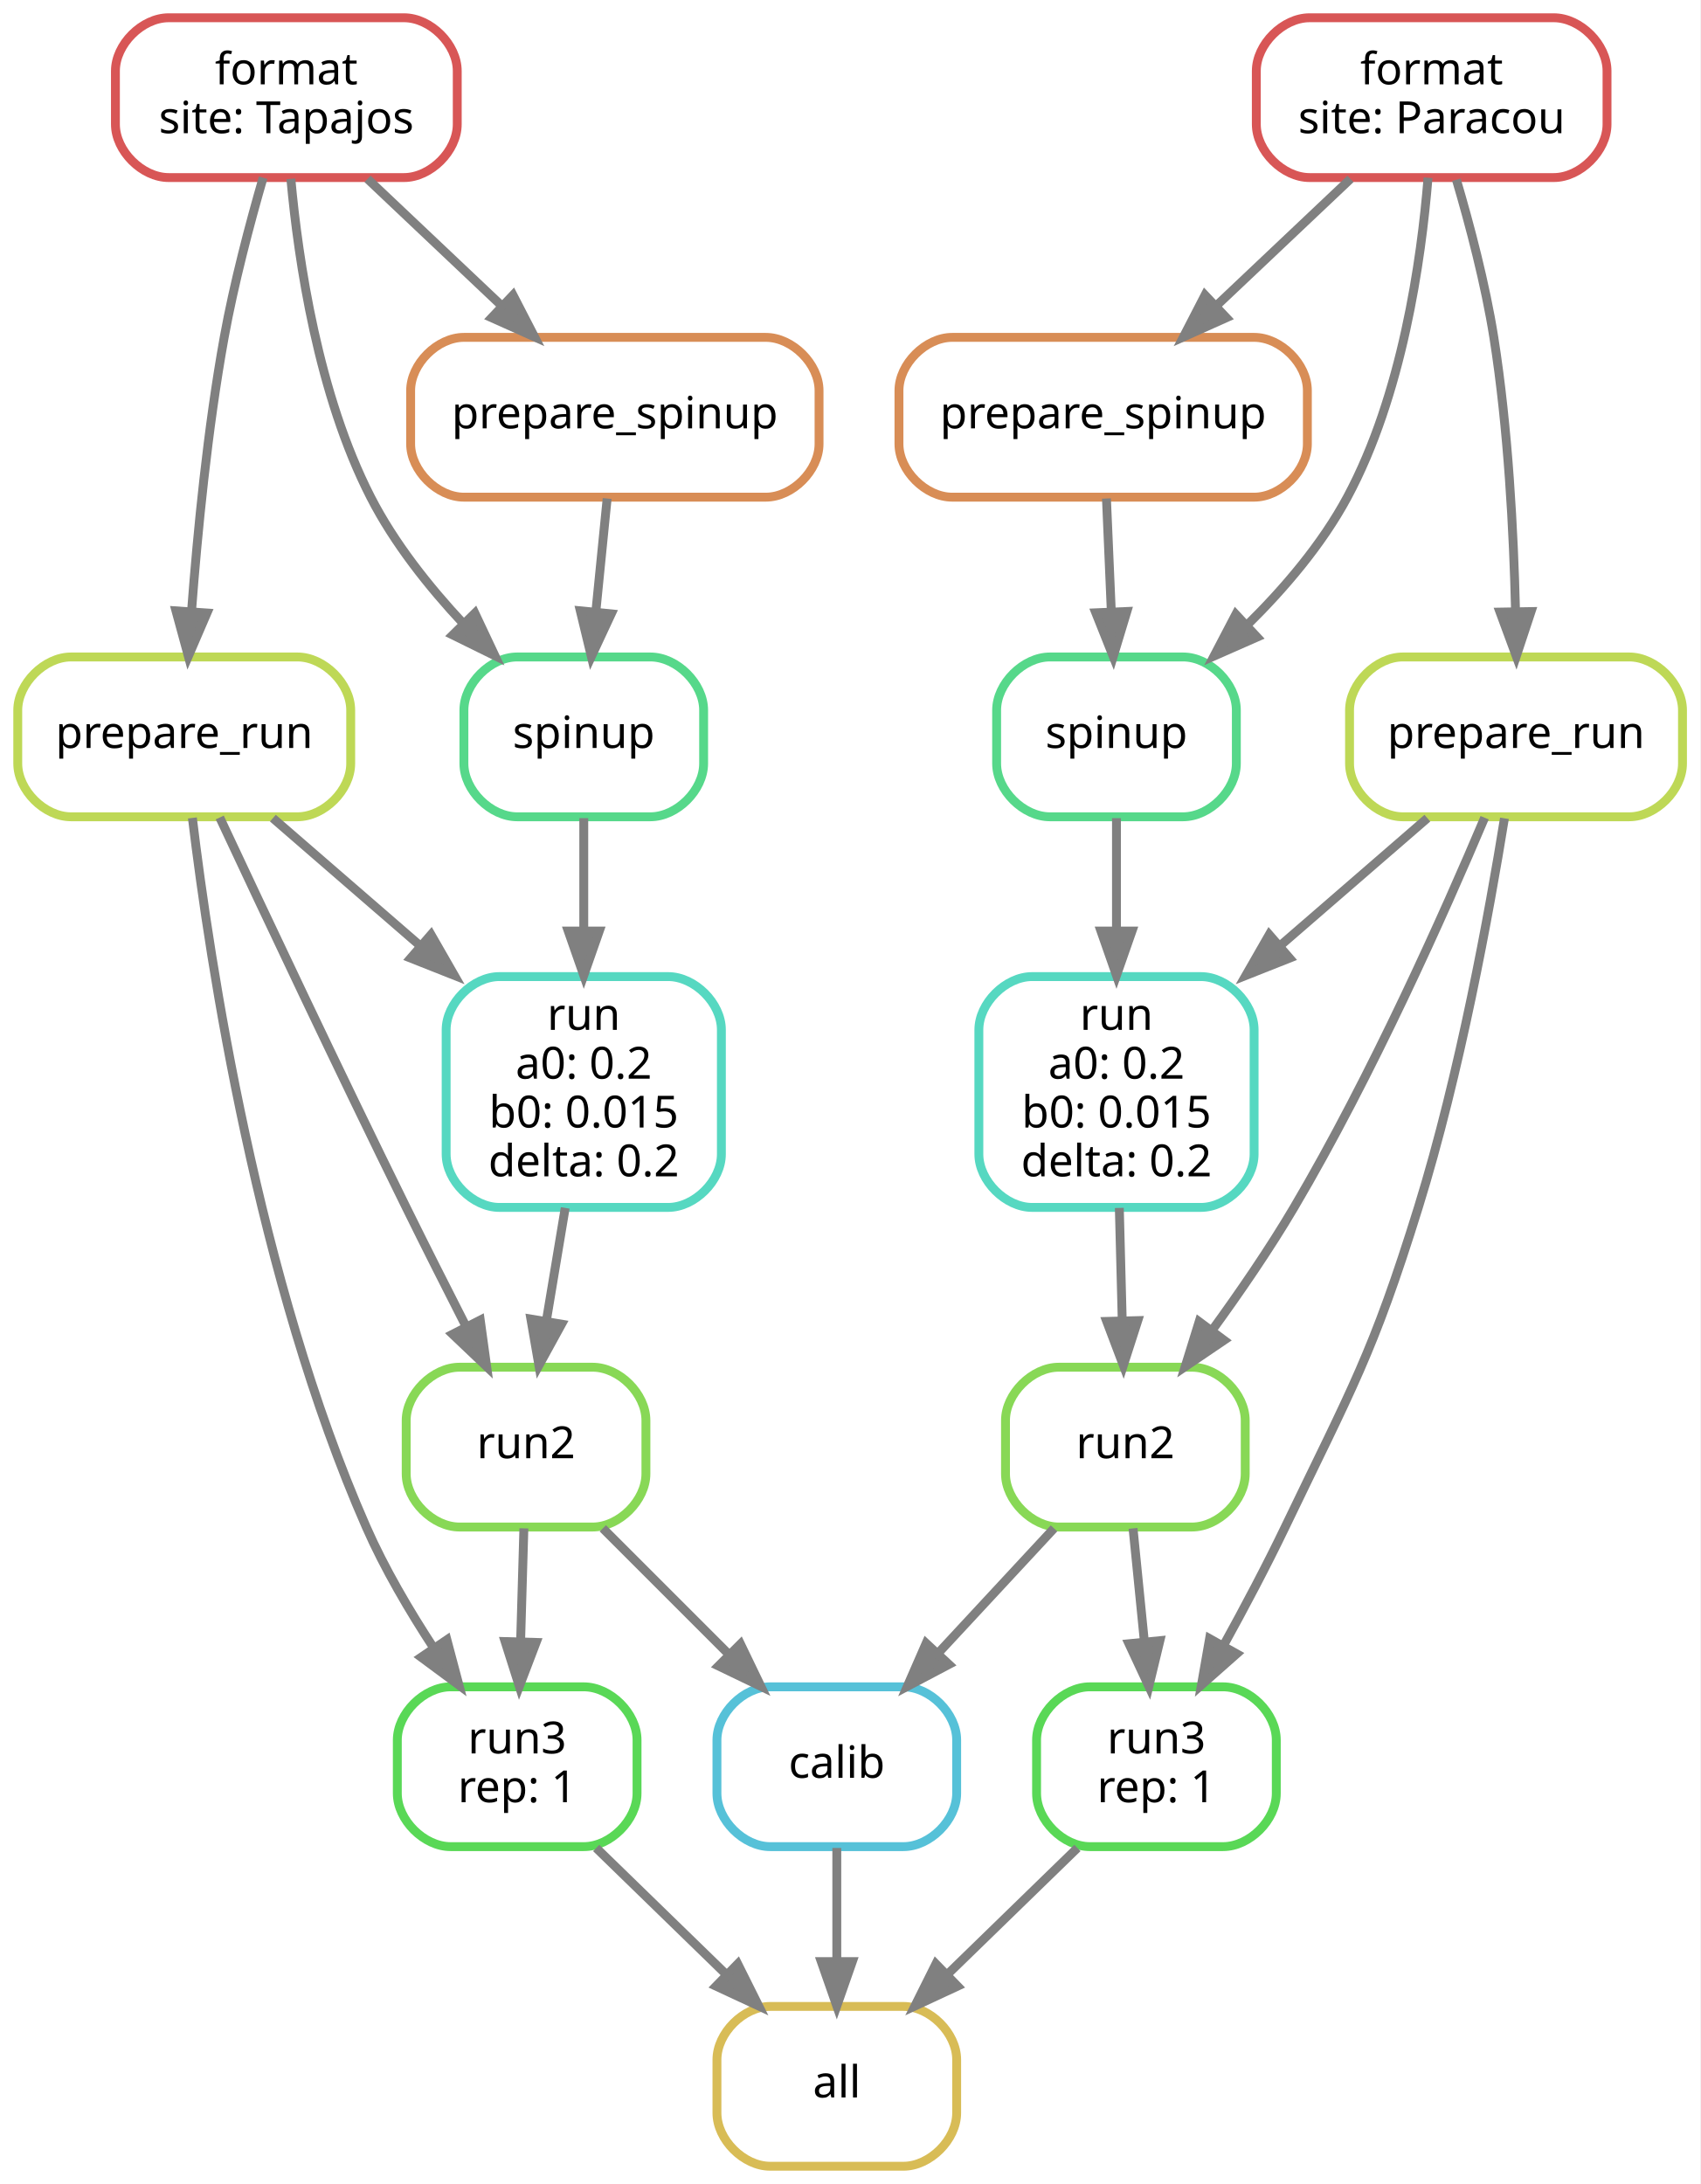
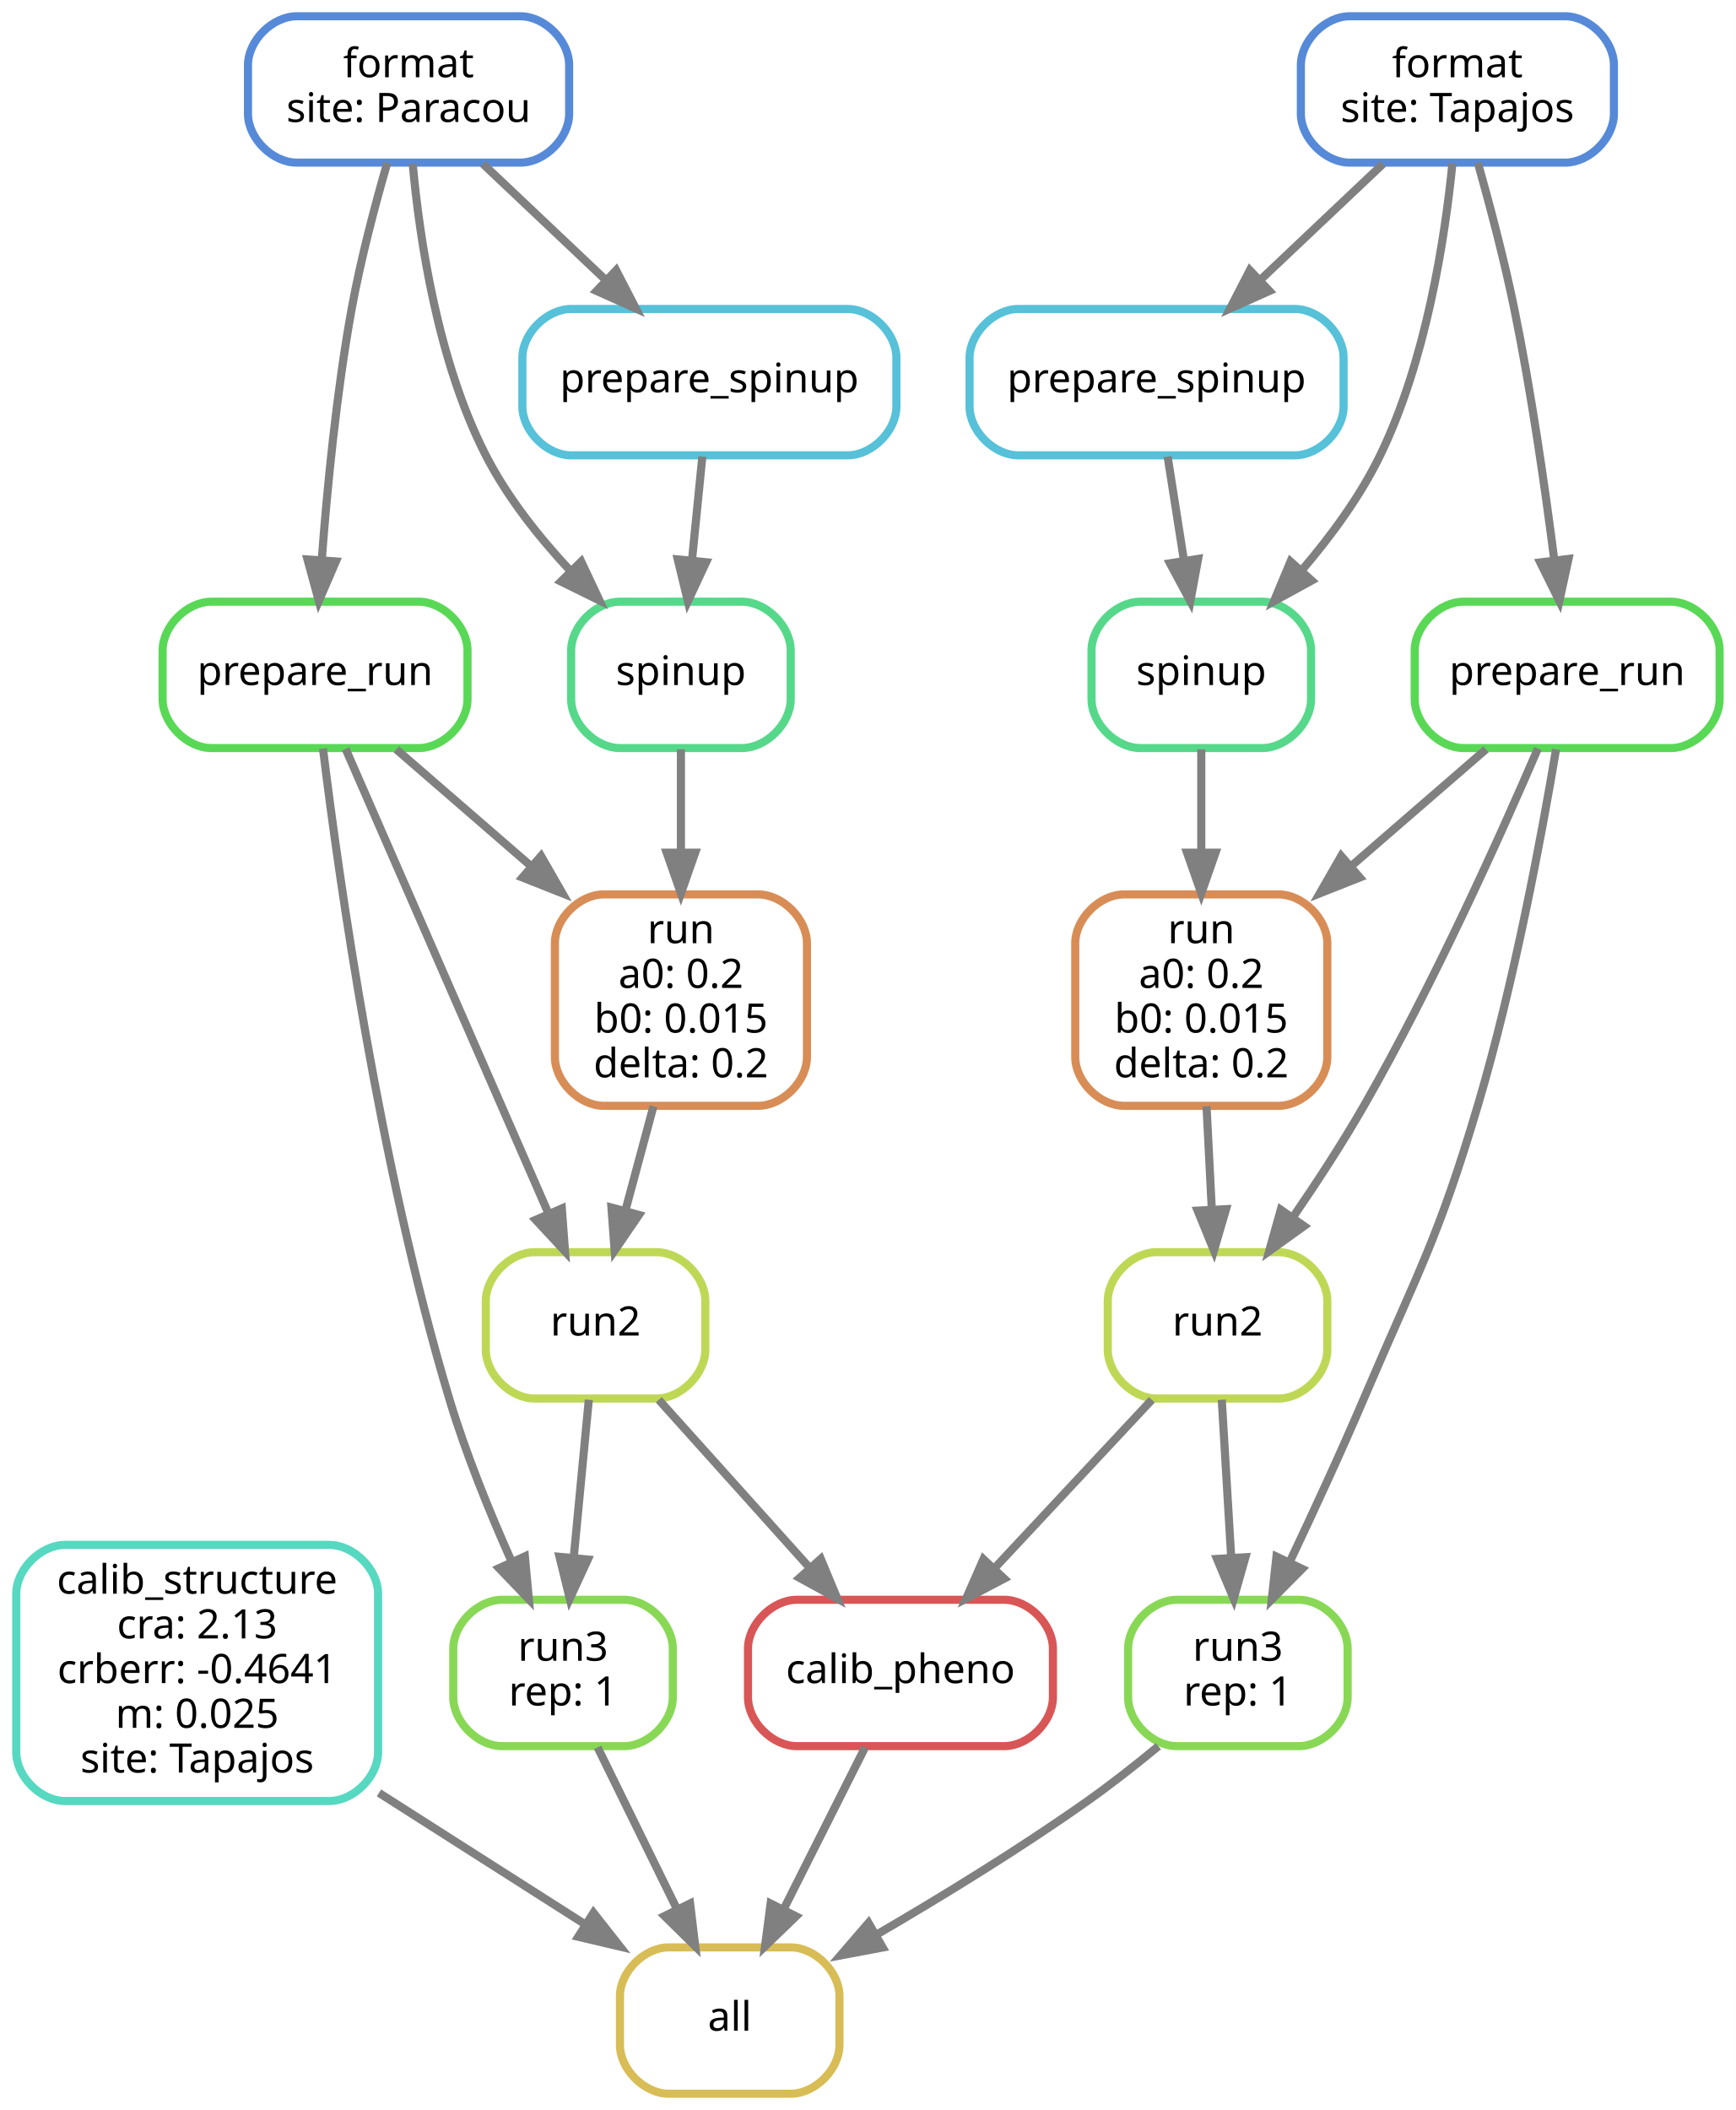
- <svg xmlns="http://www.w3.org/2000/svg" width="383pt" height="492pt" viewBox="0.00 0.00 383.00 492.00">
-   <g id="graph0" class="graph" transform="scale(1 1) rotate(0) translate(4 488)">
-     <polygon fill="white" stroke="transparent" points="-4,4 -4,-488 379,-488 379,4 -4,4" />
+ <svg xmlns="http://www.w3.org/2000/svg" width="427pt" height="519pt" viewBox="0.00 0.00 427.00 519.00">
+   <g id="graph0" class="graph" transform="scale(1 1) rotate(0) translate(4 515)">
+     <polygon fill="white" stroke="transparent" points="-4,4 -4,-515 423,-515 423,4 -4,4" />
    <g id="node1" class="node">
-       <path fill="none" stroke="#d8bc56" stroke-width="2" d="M199.5,-36C199.5,-36 169.5,-36 169.5,-36 163.5,-36 157.5,-30 157.5,-24 157.5,-24 157.5,-12 157.5,-12 157.5,-6 163.5,0 169.5,0 169.5,0 199.5,0 199.5,0 205.5,0 211.5,-6 211.5,-12 211.5,-12 211.5,-24 211.5,-24 211.5,-30 205.5,-36 199.5,-36" />
-       <text text-anchor="middle" x="184.5" y="-15.5" font-family="sans" font-size="10.00">all</text>
+       <path fill="none" stroke="#d8bc56" stroke-width="2" d="M190.5,-36C190.5,-36 160.5,-36 160.5,-36 154.5,-36 148.5,-30 148.5,-24 148.5,-24 148.5,-12 148.5,-12 148.5,-6 154.5,0 160.5,0 160.5,0 190.5,0 190.5,0 196.5,0 202.5,-6 202.5,-12 202.5,-12 202.5,-24 202.5,-24 202.5,-30 196.5,-36 190.5,-36" />
+       <text text-anchor="middle" x="175.5" y="-15.5" font-family="sans" font-size="10.00">all</text>
    </g>
    <g id="node2" class="node">
-       <path fill="none" stroke="#59d856" stroke-width="2" d="M271.5,-108C271.5,-108 241.5,-108 241.5,-108 235.5,-108 229.5,-102 229.5,-96 229.5,-96 229.5,-84 229.5,-84 229.5,-78 235.5,-72 241.5,-72 241.5,-72 271.5,-72 271.5,-72 277.5,-72 283.5,-78 283.5,-84 283.5,-84 283.5,-96 283.5,-96 283.5,-102 277.5,-108 271.5,-108" />
-       <text text-anchor="middle" x="256.5" y="-93" font-family="sans" font-size="10.00">run3</text>
-       <text text-anchor="middle" x="256.5" y="-82" font-family="sans" font-size="10.00">rep: 1</text>
+       <path fill="none" stroke="#56d8c1" stroke-width="2" d="M77,-135C77,-135 12,-135 12,-135 6,-135 0,-129 0,-123 0,-123 0,-84 0,-84 0,-78 6,-72 12,-72 12,-72 77,-72 77,-72 83,-72 89,-78 89,-84 89,-84 89,-123 89,-123 89,-129 83,-135 77,-135" />
+       <text text-anchor="middle" x="44.5" y="-123" font-family="sans" font-size="10.00">calib_structure</text>
+       <text text-anchor="middle" x="44.5" y="-112" font-family="sans" font-size="10.00">cra: 2.13</text>
+       <text text-anchor="middle" x="44.5" y="-101" font-family="sans" font-size="10.00">crberr: -0.4641</text>
+       <text text-anchor="middle" x="44.5" y="-90" font-family="sans" font-size="10.00">m: 0.025</text>
+       <text text-anchor="middle" x="44.5" y="-79" font-family="sans" font-size="10.00">site: Tapajos</text>
    </g>
    <g id="edge1" class="edge">
-       <path fill="none" stroke="grey" stroke-width="2" d="M238.7,-71.7C229.9,-63.14 219.12,-52.66 209.5,-43.3" />
-       <polygon fill="grey" stroke="grey" stroke-width="2" points="211.7,-40.57 202.09,-36.1 206.82,-45.58 211.7,-40.57" />
+       <path fill="none" stroke="grey" stroke-width="2" d="M89.22,-74C105.7,-63.49 124.14,-51.74 139.73,-41.8" />
+       <polygon fill="grey" stroke="grey" stroke-width="2" points="141.99,-44.51 148.54,-36.18 138.23,-38.61 141.99,-44.51" />
    </g>
    <g id="node3" class="node">
-       <path fill="none" stroke="#bed856" stroke-width="2" d="M363,-340C363,-340 312,-340 312,-340 306,-340 300,-334 300,-328 300,-328 300,-316 300,-316 300,-310 306,-304 312,-304 312,-304 363,-304 363,-304 369,-304 375,-310 375,-316 375,-316 375,-328 375,-328 375,-334 369,-340 363,-340" />
-       <text text-anchor="middle" x="337.5" y="-319.5" font-family="sans" font-size="10.00">prepare_run</text>
+       <path fill="none" stroke="#d85656" stroke-width="2" d="M243,-121.5C243,-121.5 192,-121.5 192,-121.5 186,-121.5 180,-115.5 180,-109.5 180,-109.5 180,-97.5 180,-97.5 180,-91.5 186,-85.5 192,-85.5 192,-85.5 243,-85.5 243,-85.5 249,-85.5 255,-91.5 255,-97.5 255,-97.5 255,-109.5 255,-109.5 255,-115.5 249,-121.5 243,-121.5" />
+       <text text-anchor="middle" x="217.5" y="-101" font-family="sans" font-size="10.00">calib_pheno</text>
+     </g>
+     <g id="edge2" class="edge">
+       <path fill="none" stroke="grey" stroke-width="2" d="M208.8,-85.2C203,-73.67 195.26,-58.29 188.71,-45.26" />
+       <polygon fill="grey" stroke="grey" stroke-width="2" points="191.81,-43.64 184.19,-36.28 185.56,-46.79 191.81,-43.64" />
+     </g>
+     <g id="node4" class="node">
+       <path fill="none" stroke="#bed856" stroke-width="2" d="M157.5,-207C157.5,-207 127.5,-207 127.5,-207 121.5,-207 115.5,-201 115.5,-195 115.5,-195 115.5,-183 115.5,-183 115.5,-177 121.5,-171 127.5,-171 127.5,-171 157.5,-171 157.5,-171 163.5,-171 169.5,-177 169.5,-183 169.5,-183 169.5,-195 169.5,-195 169.5,-201 163.5,-207 157.5,-207" />
+       <text text-anchor="middle" x="142.5" y="-186.5" font-family="sans" font-size="10.00">run2</text>
+     </g>
+     <g id="edge5" class="edge">
+       <path fill="none" stroke="grey" stroke-width="2" d="M158.04,-170.7C168.8,-158.72 183.28,-142.59 195.26,-129.26" />
+       <polygon fill="grey" stroke="grey" stroke-width="2" points="197.9,-131.56 201.98,-121.78 192.69,-126.88 197.9,-131.56" />
+     </g>
+     <g id="node16" class="node">
+       <path fill="none" stroke="#88d856" stroke-width="2" d="M149.5,-121.5C149.5,-121.5 119.5,-121.5 119.5,-121.5 113.5,-121.5 107.5,-115.5 107.5,-109.5 107.5,-109.5 107.5,-97.5 107.5,-97.5 107.5,-91.5 113.5,-85.5 119.5,-85.5 119.5,-85.5 149.5,-85.5 149.5,-85.5 155.5,-85.5 161.5,-91.5 161.5,-97.5 161.5,-97.5 161.5,-109.5 161.5,-109.5 161.5,-115.5 155.5,-121.5 149.5,-121.5" />
+       <text text-anchor="middle" x="134.5" y="-106.5" font-family="sans" font-size="10.00">run3</text>
+       <text text-anchor="middle" x="134.5" y="-95.5" font-family="sans" font-size="10.00">rep: 1</text>
+     </g>
+     <g id="edge24" class="edge">
+       <path fill="none" stroke="grey" stroke-width="2" d="M140.84,-170.7C139.77,-159.5 138.35,-144.69 137.13,-131.91" />
+       <polygon fill="grey" stroke="grey" stroke-width="2" points="140.59,-131.4 136.16,-121.78 133.63,-132.07 140.59,-131.4" />
+     </g>
+     <g id="node5" class="node">
+       <path fill="none" stroke="#59d856" stroke-width="2" d="M99,-367C99,-367 48,-367 48,-367 42,-367 36,-361 36,-355 36,-355 36,-343 36,-343 36,-337 42,-331 48,-331 48,-331 99,-331 99,-331 105,-331 111,-337 111,-343 111,-343 111,-355 111,-355 111,-361 105,-367 99,-367" />
+       <text text-anchor="middle" x="73.5" y="-346.5" font-family="sans" font-size="10.00">prepare_run</text>
+     </g>
+     <g id="edge7" class="edge">
+       <path fill="none" stroke="grey" stroke-width="2" d="M81.02,-330.79C93.04,-303.25 116.71,-249.06 130.91,-216.53" />
+       <polygon fill="grey" stroke="grey" stroke-width="2" points="134.2,-217.75 134.99,-207.19 127.78,-214.95 134.2,-217.75" />
+     </g>
+     <g id="node7" class="node">
+       <path fill="none" stroke="#d88d56" stroke-width="2" d="M182.5,-295C182.5,-295 144.5,-295 144.5,-295 138.5,-295 132.5,-289 132.5,-283 132.5,-283 132.5,-255 132.5,-255 132.5,-249 138.5,-243 144.5,-243 144.5,-243 182.5,-243 182.5,-243 188.5,-243 194.5,-249 194.5,-255 194.5,-255 194.5,-283 194.5,-283 194.5,-289 188.5,-295 182.5,-295" />
+       <text text-anchor="middle" x="163.5" y="-283" font-family="sans" font-size="10.00">run</text>
+       <text text-anchor="middle" x="163.5" y="-272" font-family="sans" font-size="10.00">a0: 0.2</text>
+       <text text-anchor="middle" x="163.5" y="-261" font-family="sans" font-size="10.00">b0: 0.015</text>
+       <text text-anchor="middle" x="163.5" y="-250" font-family="sans" font-size="10.00">delta: 0.2</text>
+     </g>
+     <g id="edge10" class="edge">
+       <path fill="none" stroke="grey" stroke-width="2" d="M93.47,-330.69C103.24,-322.23 115.3,-311.77 126.65,-301.94" />
+       <polygon fill="grey" stroke="grey" stroke-width="2" points="129.09,-304.45 134.36,-295.26 124.51,-299.16 129.09,-304.45" />
+     </g>
+     <g id="edge23" class="edge">
+       <path fill="none" stroke="grey" stroke-width="2" d="M75.45,-330.87C79.37,-298.94 89.3,-228.34 106.5,-171 110.55,-157.5 116.45,-143.02 121.79,-131.04" />
+       <polygon fill="grey" stroke="grey" stroke-width="2" points="125.11,-132.18 126.09,-121.63 118.75,-129.27 125.11,-132.18" />
+     </g>
+     <g id="node6" class="node">
+       <path fill="none" stroke="#568ad8" stroke-width="2" d="M124,-511C124,-511 69,-511 69,-511 63,-511 57,-505 57,-499 57,-499 57,-487 57,-487 57,-481 63,-475 69,-475 69,-475 124,-475 124,-475 130,-475 136,-481 136,-487 136,-487 136,-499 136,-499 136,-505 130,-511 124,-511" />
+       <text text-anchor="middle" x="96.5" y="-496" font-family="sans" font-size="10.00">format</text>
+       <text text-anchor="middle" x="96.5" y="-485" font-family="sans" font-size="10.00">site: Paracou</text>
+     </g>
+     <g id="edge9" class="edge">
+       <path fill="none" stroke="grey" stroke-width="2" d="M91.27,-474.97C88.28,-464.65 84.71,-451.17 82.5,-439 78.78,-418.5 76.49,-395.04 75.15,-377.36" />
+       <polygon fill="grey" stroke="grey" stroke-width="2" points="78.62,-376.9 74.43,-367.17 71.64,-377.39 78.62,-376.9" />
+     </g>
+     <g id="node8" class="node">
+       <path fill="none" stroke="#56d88a" stroke-width="2" d="M178.5,-367C178.5,-367 148.5,-367 148.5,-367 142.5,-367 136.5,-361 136.5,-355 136.5,-355 136.5,-343 136.5,-343 136.5,-337 142.5,-331 148.5,-331 148.5,-331 178.5,-331 178.5,-331 184.5,-331 190.5,-337 190.5,-343 190.5,-343 190.5,-355 190.5,-355 190.5,-361 184.5,-367 178.5,-367" />
+       <text text-anchor="middle" x="163.5" y="-346.5" font-family="sans" font-size="10.00">spinup</text>
+     </g>
+     <g id="edge13" class="edge">
+       <path fill="none" stroke="grey" stroke-width="2" d="M97.52,-474.71C99.22,-456.1 103.69,-426.06 115.5,-403 120.78,-392.68 128.6,-382.83 136.4,-374.49" />
+       <polygon fill="grey" stroke="grey" stroke-width="2" points="138.97,-376.87 143.49,-367.28 133.98,-371.96 138.97,-376.87" />
+     </g>
+     <g id="node9" class="node">
+       <path fill="none" stroke="#56c1d8" stroke-width="2" d="M204.5,-439C204.5,-439 136.5,-439 136.5,-439 130.5,-439 124.5,-433 124.5,-427 124.5,-427 124.5,-415 124.5,-415 124.5,-409 130.5,-403 136.5,-403 136.5,-403 204.5,-403 204.5,-403 210.5,-403 216.5,-409 216.5,-415 216.5,-415 216.5,-427 216.5,-427 216.5,-433 210.5,-439 204.5,-439" />
+       <text text-anchor="middle" x="170.5" y="-418.5" font-family="sans" font-size="10.00">prepare_spinup</text>
+     </g>
+     <g id="edge14" class="edge">
+       <path fill="none" stroke="grey" stroke-width="2" d="M114.79,-474.7C123.93,-466.05 135.14,-455.45 145.1,-446.03" />
+       <polygon fill="grey" stroke="grey" stroke-width="2" points="147.56,-448.52 152.42,-439.1 142.75,-443.43 147.56,-448.52" />
+     </g>
+     <g id="edge8" class="edge">
+       <path fill="none" stroke="grey" stroke-width="2" d="M156.74,-242.89C154.52,-234.66 152.05,-225.48 149.8,-217.1" />
+       <polygon fill="grey" stroke="grey" stroke-width="2" points="153.17,-216.16 147.19,-207.41 146.41,-217.98 153.17,-216.16" />
+     </g>
+     <g id="edge11" class="edge">
+       <path fill="none" stroke="grey" stroke-width="2" d="M163.5,-330.69C163.5,-323.21 163.5,-314.16 163.5,-305.36" />
+       <polygon fill="grey" stroke="grey" stroke-width="2" points="167,-305.26 163.5,-295.26 160,-305.26 167,-305.26" />
+     </g>
+     <g id="edge12" class="edge">
+       <path fill="none" stroke="grey" stroke-width="2" d="M168.77,-402.7C168,-394.98 167.07,-385.71 166.21,-377.11" />
+       <polygon fill="grey" stroke="grey" stroke-width="2" points="169.69,-376.71 165.21,-367.1 162.72,-377.4 169.69,-376.71" />
+     </g>
+     <g id="node10" class="node">
+       <path fill="none" stroke="#bed856" stroke-width="2" d="M310.5,-207C310.5,-207 280.5,-207 280.5,-207 274.5,-207 268.5,-201 268.5,-195 268.5,-195 268.5,-183 268.5,-183 268.5,-177 274.5,-171 280.5,-171 280.5,-171 310.5,-171 310.5,-171 316.5,-171 322.5,-177 322.5,-183 322.5,-183 322.5,-195 322.5,-195 322.5,-201 316.5,-207 310.5,-207" />
+       <text text-anchor="middle" x="295.5" y="-186.5" font-family="sans" font-size="10.00">run2</text>
+     </g>
+     <g id="edge6" class="edge">
+       <path fill="none" stroke="grey" stroke-width="2" d="M279.34,-170.7C268.15,-158.72 253.08,-142.59 240.63,-129.26" />
+       <polygon fill="grey" stroke="grey" stroke-width="2" points="243.02,-126.7 233.64,-121.78 237.91,-131.48 243.02,-126.7" />
+     </g>
+     <g id="node17" class="node">
+       <path fill="none" stroke="#88d856" stroke-width="2" d="M315.5,-121.5C315.5,-121.5 285.5,-121.5 285.5,-121.5 279.5,-121.5 273.5,-115.5 273.5,-109.5 273.5,-109.5 273.5,-97.5 273.5,-97.5 273.5,-91.5 279.5,-85.5 285.5,-85.5 285.5,-85.5 315.5,-85.5 315.5,-85.5 321.5,-85.5 327.5,-91.5 327.5,-97.5 327.5,-97.5 327.5,-109.5 327.5,-109.5 327.5,-115.5 321.5,-121.5 315.5,-121.5" />
+       <text text-anchor="middle" x="300.5" y="-106.5" font-family="sans" font-size="10.00">run3</text>
+       <text text-anchor="middle" x="300.5" y="-95.5" font-family="sans" font-size="10.00">rep: 1</text>
+     </g>
+     <g id="edge26" class="edge">
+       <path fill="none" stroke="grey" stroke-width="2" d="M296.54,-170.7C297.21,-159.5 298.09,-144.69 298.86,-131.91" />
+       <polygon fill="grey" stroke="grey" stroke-width="2" points="302.36,-131.97 299.47,-121.78 295.37,-131.55 302.36,-131.97" />
+     </g>
+     <g id="node11" class="node">
+       <path fill="none" stroke="#59d856" stroke-width="2" d="M407,-367C407,-367 356,-367 356,-367 350,-367 344,-361 344,-355 344,-355 344,-343 344,-343 344,-337 350,-331 356,-331 356,-331 407,-331 407,-331 413,-331 419,-337 419,-343 419,-343 419,-355 419,-355 419,-361 413,-367 407,-367" />
+       <text text-anchor="middle" x="381.5" y="-346.5" font-family="sans" font-size="10.00">prepare_run</text>
+     </g>
+     <g id="edge15" class="edge">
+       <path fill="none" stroke="grey" stroke-width="2" d="M374.3,-330.87C365.21,-309.74 348.67,-272.95 331.5,-243 326.24,-233.83 319.93,-224.17 314.07,-215.64" />
+       <polygon fill="grey" stroke="grey" stroke-width="2" points="316.79,-213.42 308.19,-207.24 311.05,-217.44 316.79,-213.42" />
+     </g>
+     <g id="node13" class="node">
+       <path fill="none" stroke="#d88d56" stroke-width="2" d="M310.5,-295C310.5,-295 272.5,-295 272.5,-295 266.5,-295 260.5,-289 260.5,-283 260.5,-283 260.5,-255 260.5,-255 260.5,-249 266.5,-243 272.5,-243 272.5,-243 310.5,-243 310.5,-243 316.5,-243 322.5,-249 322.5,-255 322.5,-255 322.5,-283 322.5,-283 322.5,-289 316.5,-295 310.5,-295" />
+       <text text-anchor="middle" x="291.5" y="-283" font-family="sans" font-size="10.00">run</text>
+       <text text-anchor="middle" x="291.5" y="-272" font-family="sans" font-size="10.00">a0: 0.2</text>
+       <text text-anchor="middle" x="291.5" y="-261" font-family="sans" font-size="10.00">b0: 0.015</text>
+       <text text-anchor="middle" x="291.5" y="-250" font-family="sans" font-size="10.00">delta: 0.2</text>
+     </g>
+     <g id="edge18" class="edge">
+       <path fill="none" stroke="grey" stroke-width="2" d="M361.53,-330.69C351.76,-322.23 339.7,-311.77 328.35,-301.94" />
+       <polygon fill="grey" stroke="grey" stroke-width="2" points="330.49,-299.16 320.64,-295.26 325.91,-304.45 330.49,-299.16" />
+     </g>
+     <g id="edge25" class="edge">
+       <path fill="none" stroke="grey" stroke-width="2" d="M378.77,-330.69C375.26,-309.7 368.51,-273.35 359.5,-243 349.72,-210.09 344.98,-202.58 331.5,-171 325.78,-157.6 318.98,-142.89 313.21,-130.72" />
+       <polygon fill="grey" stroke="grey" stroke-width="2" points="316.31,-129.1 308.84,-121.58 309.99,-132.12 316.31,-129.1" />
+     </g>
+     <g id="node12" class="node">
+       <path fill="none" stroke="#568ad8" stroke-width="2" d="M381,-511C381,-511 328,-511 328,-511 322,-511 316,-505 316,-499 316,-499 316,-487 316,-487 316,-481 322,-475 328,-475 328,-475 381,-475 381,-475 387,-475 393,-481 393,-487 393,-487 393,-499 393,-499 393,-505 387,-511 381,-511" />
+       <text text-anchor="middle" x="354.5" y="-496" font-family="sans" font-size="10.00">format</text>
+       <text text-anchor="middle" x="354.5" y="-485" font-family="sans" font-size="10.00">site: Tapajos</text>
+     </g>
+     <g id="edge17" class="edge">
+       <path fill="none" stroke="grey" stroke-width="2" d="M359.54,-474.93C362.45,-464.6 366.02,-451.12 368.5,-439 372.7,-418.48 376.06,-395.02 378.32,-377.34" />
+       <polygon fill="grey" stroke="grey" stroke-width="2" points="381.83,-377.52 379.58,-367.16 374.88,-376.66 381.83,-377.52" />
+     </g>
+     <g id="node14" class="node">
+       <path fill="none" stroke="#56d88a" stroke-width="2" d="M306.5,-367C306.5,-367 276.5,-367 276.5,-367 270.5,-367 264.5,-361 264.5,-355 264.5,-355 264.5,-343 264.5,-343 264.5,-337 270.5,-331 276.5,-331 276.5,-331 306.5,-331 306.5,-331 312.5,-331 318.5,-337 318.5,-343 318.5,-343 318.5,-355 318.5,-355 318.5,-361 312.5,-367 306.5,-367" />
+       <text text-anchor="middle" x="291.5" y="-346.5" font-family="sans" font-size="10.00">spinup</text>
+     </g>
+     <g id="edge21" class="edge">
+       <path fill="none" stroke="grey" stroke-width="2" d="M353.28,-474.81C351.43,-456.28 346.81,-426.31 335.5,-403 330.6,-392.89 323.36,-383.06 316.17,-374.67" />
+       <polygon fill="grey" stroke="grey" stroke-width="2" points="318.66,-372.2 309.37,-367.1 313.45,-376.88 318.66,-372.2" />
+     </g>
+     <g id="node15" class="node">
+       <path fill="none" stroke="#56c1d8" stroke-width="2" d="M314.5,-439C314.5,-439 246.5,-439 246.5,-439 240.5,-439 234.5,-433 234.5,-427 234.5,-427 234.5,-415 234.5,-415 234.5,-409 240.5,-403 246.5,-403 246.5,-403 314.5,-403 314.5,-403 320.5,-403 326.5,-409 326.5,-415 326.5,-415 326.5,-427 326.5,-427 326.5,-433 320.5,-439 314.5,-439" />
+       <text text-anchor="middle" x="280.5" y="-418.5" font-family="sans" font-size="10.00">prepare_spinup</text>
+     </g>
+     <g id="edge22" class="edge">
+       <path fill="none" stroke="grey" stroke-width="2" d="M336.21,-474.7C327.07,-466.05 315.86,-455.45 305.9,-446.03" />
+       <polygon fill="grey" stroke="grey" stroke-width="2" points="308.25,-443.43 298.58,-439.1 303.44,-448.52 308.25,-443.43" />
+     </g>
+     <g id="edge16" class="edge">
+       <path fill="none" stroke="grey" stroke-width="2" d="M292.79,-242.89C293.2,-234.84 293.66,-225.88 294.08,-217.66" />
+       <polygon fill="grey" stroke="grey" stroke-width="2" points="297.59,-217.58 294.61,-207.41 290.6,-217.22 297.59,-217.58" />
+     </g>
+     <g id="edge19" class="edge">
+       <path fill="none" stroke="grey" stroke-width="2" d="M291.5,-330.69C291.5,-323.21 291.5,-314.16 291.5,-305.36" />
+       <polygon fill="grey" stroke="grey" stroke-width="2" points="295,-305.26 291.5,-295.26 288,-305.26 295,-305.26" />
+     </g>
+     <g id="edge20" class="edge">
+       <path fill="none" stroke="grey" stroke-width="2" d="M283.22,-402.7C284.43,-394.98 285.89,-385.71 287.24,-377.11" />
+       <polygon fill="grey" stroke="grey" stroke-width="2" points="290.72,-377.53 288.81,-367.1 283.8,-376.44 290.72,-377.53" />
+     </g>
+     <g id="edge3" class="edge">
+       <path fill="none" stroke="grey" stroke-width="2" d="M143,-85.2C148.66,-73.67 156.21,-58.29 162.6,-45.26" />
+       <polygon fill="grey" stroke="grey" stroke-width="2" points="165.75,-46.8 167.02,-36.28 159.47,-43.71 165.75,-46.8" />
    </g>
    <g id="edge4" class="edge">
-       <path fill="none" stroke="grey" stroke-width="2" d="M334.89,-303.65C331.5,-282.62 324.88,-246.24 315.5,-216 305.23,-182.89 300.51,-175.25 285.5,-144 281.28,-135.21 276.3,-125.81 271.66,-117.4" />
-       <polygon fill="grey" stroke="grey" stroke-width="2" points="274.58,-115.44 266.64,-108.42 268.47,-118.86 274.58,-115.44" />
-     </g>
-     <g id="node5" class="node">
-       <path fill="none" stroke="#88d856" stroke-width="2" d="M264.5,-180C264.5,-180 234.5,-180 234.5,-180 228.5,-180 222.5,-174 222.5,-168 222.5,-168 222.5,-156 222.5,-156 222.5,-150 228.5,-144 234.5,-144 234.5,-144 264.5,-144 264.5,-144 270.5,-144 276.5,-150 276.5,-156 276.5,-156 276.5,-168 276.5,-168 276.5,-174 270.5,-180 264.5,-180" />
-       <text text-anchor="middle" x="249.5" y="-159.5" font-family="sans" font-size="10.00">run2</text>
-     </g>
-     <g id="edge7" class="edge">
-       <path fill="none" stroke="grey" stroke-width="2" d="M330.43,-303.79C321.46,-282.59 305.05,-245.73 287.5,-216 281.98,-206.64 275.25,-196.85 269,-188.26" />
-       <polygon fill="grey" stroke="grey" stroke-width="2" points="271.74,-186.08 262.98,-180.14 266.12,-190.26 271.74,-186.08" />
-     </g>
-     <g id="node6" class="node">
-       <path fill="none" stroke="#56d8c1" stroke-width="2" d="M266.5,-268C266.5,-268 228.5,-268 228.5,-268 222.5,-268 216.5,-262 216.5,-256 216.5,-256 216.5,-228 216.5,-228 216.5,-222 222.5,-216 228.5,-216 228.5,-216 266.5,-216 266.5,-216 272.5,-216 278.5,-222 278.5,-228 278.5,-228 278.5,-256 278.5,-256 278.5,-262 272.5,-268 266.5,-268" />
-       <text text-anchor="middle" x="247.5" y="-256" font-family="sans" font-size="10.00">run</text>
-       <text text-anchor="middle" x="247.5" y="-245" font-family="sans" font-size="10.00">a0: 0.2</text>
-       <text text-anchor="middle" x="247.5" y="-234" font-family="sans" font-size="10.00">b0: 0.015</text>
-       <text text-anchor="middle" x="247.5" y="-223" font-family="sans" font-size="10.00">delta: 0.2</text>
-     </g>
-     <g id="edge9" class="edge">
-       <path fill="none" stroke="grey" stroke-width="2" d="M317.53,-303.69C307.76,-295.23 295.7,-284.77 284.35,-274.94" />
-       <polygon fill="grey" stroke="grey" stroke-width="2" points="286.49,-272.16 276.64,-268.26 281.91,-277.45 286.49,-272.16" />
-     </g>
-     <g id="node4" class="node">
-       <path fill="none" stroke="#d85656" stroke-width="2" d="M346,-484C346,-484 291,-484 291,-484 285,-484 279,-478 279,-472 279,-472 279,-460 279,-460 279,-454 285,-448 291,-448 291,-448 346,-448 346,-448 352,-448 358,-454 358,-460 358,-460 358,-472 358,-472 358,-478 352,-484 346,-484" />
-       <text text-anchor="middle" x="318.5" y="-469" font-family="sans" font-size="10.00">format</text>
-       <text text-anchor="middle" x="318.5" y="-458" font-family="sans" font-size="10.00">site: Paracou</text>
-     </g>
-     <g id="edge6" class="edge">
-       <path fill="none" stroke="grey" stroke-width="2" d="M324.07,-447.52C327.09,-437.28 330.59,-424.03 332.5,-412 335.75,-391.49 336.97,-368.04 337.39,-350.36" />
-       <polygon fill="grey" stroke="grey" stroke-width="2" points="340.89,-350.23 337.56,-340.17 333.89,-350.11 340.89,-350.23" />
-     </g>
-     <g id="node7" class="node">
-       <path fill="none" stroke="#56d88a" stroke-width="2" d="M262.5,-340C262.5,-340 232.5,-340 232.5,-340 226.5,-340 220.5,-334 220.5,-328 220.5,-328 220.5,-316 220.5,-316 220.5,-310 226.5,-304 232.5,-304 232.5,-304 262.5,-304 262.5,-304 268.5,-304 274.5,-310 274.5,-316 274.5,-316 274.5,-328 274.5,-328 274.5,-334 268.5,-340 262.5,-340" />
-       <text text-anchor="middle" x="247.5" y="-319.5" font-family="sans" font-size="10.00">spinup</text>
-     </g>
-     <g id="edge12" class="edge">
-       <path fill="none" stroke="grey" stroke-width="2" d="M317.68,-447.96C316.17,-429.3 311.84,-398.96 299.5,-376 293.79,-365.37 285.3,-355.43 276.84,-347.1" />
-       <polygon fill="grey" stroke="grey" stroke-width="2" points="279.17,-344.48 269.47,-340.21 274.38,-349.6 279.17,-344.48" />
-     </g>
-     <g id="node8" class="node">
-       <path fill="none" stroke="#d88d56" stroke-width="2" d="M278.5,-412C278.5,-412 210.5,-412 210.5,-412 204.5,-412 198.5,-406 198.5,-400 198.5,-400 198.5,-388 198.5,-388 198.5,-382 204.5,-376 210.5,-376 210.5,-376 278.5,-376 278.5,-376 284.5,-376 290.5,-382 290.5,-388 290.5,-388 290.5,-400 290.5,-400 290.5,-406 284.5,-412 278.5,-412" />
-       <text text-anchor="middle" x="244.5" y="-391.5" font-family="sans" font-size="10.00">prepare_spinup</text>
-     </g>
-     <g id="edge13" class="edge">
-       <path fill="none" stroke="grey" stroke-width="2" d="M300.21,-447.7C291.07,-439.05 279.86,-428.45 269.9,-419.03" />
-       <polygon fill="grey" stroke="grey" stroke-width="2" points="272.25,-416.43 262.58,-412.1 267.44,-421.52 272.25,-416.43" />
-     </g>
-     <g id="edge5" class="edge">
-       <path fill="none" stroke="grey" stroke-width="2" d="M251.23,-143.7C252,-135.98 252.93,-126.71 253.79,-118.11" />
-       <polygon fill="grey" stroke="grey" stroke-width="2" points="257.28,-118.4 254.79,-108.1 250.31,-117.71 257.28,-118.4" />
-     </g>
-     <g id="node16" class="node">
-       <path fill="none" stroke="#56c1d8" stroke-width="2" d="M199.5,-108C199.5,-108 169.5,-108 169.5,-108 163.5,-108 157.5,-102 157.5,-96 157.5,-96 157.5,-84 157.5,-84 157.5,-78 163.5,-72 169.5,-72 169.5,-72 199.5,-72 199.5,-72 205.5,-72 211.5,-78 211.5,-84 211.5,-84 211.5,-96 211.5,-96 211.5,-102 205.5,-108 199.5,-108" />
-       <text text-anchor="middle" x="184.5" y="-87.5" font-family="sans" font-size="10.00">calib</text>
-     </g>
-     <g id="edge24" class="edge">
-       <path fill="none" stroke="grey" stroke-width="2" d="M233.43,-143.7C225.56,-135.22 215.94,-124.86 207.33,-115.58" />
-       <polygon fill="grey" stroke="grey" stroke-width="2" points="209.75,-113.05 200.38,-108.1 204.62,-117.81 209.75,-113.05" />
-     </g>
-     <g id="edge8" class="edge">
-       <path fill="none" stroke="grey" stroke-width="2" d="M248.14,-215.89C248.35,-207.84 248.58,-198.88 248.79,-190.66" />
-       <polygon fill="grey" stroke="grey" stroke-width="2" points="252.3,-190.5 249.05,-180.41 245.3,-190.32 252.3,-190.5" />
-     </g>
-     <g id="edge10" class="edge">
-       <path fill="none" stroke="grey" stroke-width="2" d="M247.5,-303.69C247.5,-296.21 247.5,-287.16 247.5,-278.36" />
-       <polygon fill="grey" stroke="grey" stroke-width="2" points="251,-278.26 247.5,-268.26 244,-278.26 251,-278.26" />
-     </g>
-     <g id="edge11" class="edge">
-       <path fill="none" stroke="grey" stroke-width="2" d="M245.24,-375.7C245.57,-367.98 245.97,-358.71 246.34,-350.11" />
-       <polygon fill="grey" stroke="grey" stroke-width="2" points="249.84,-350.25 246.77,-340.1 242.84,-349.95 249.84,-350.25" />
-     </g>
-     <g id="node9" class="node">
-       <path fill="none" stroke="#59d856" stroke-width="2" d="M127.5,-108C127.5,-108 97.5,-108 97.5,-108 91.5,-108 85.5,-102 85.5,-96 85.5,-96 85.5,-84 85.5,-84 85.5,-78 91.5,-72 97.5,-72 97.5,-72 127.5,-72 127.5,-72 133.5,-72 139.5,-78 139.5,-84 139.5,-84 139.5,-96 139.5,-96 139.5,-102 133.5,-108 127.5,-108" />
-       <text text-anchor="middle" x="112.5" y="-93" font-family="sans" font-size="10.00">run3</text>
-       <text text-anchor="middle" x="112.5" y="-82" font-family="sans" font-size="10.00">rep: 1</text>
-     </g>
-     <g id="edge2" class="edge">
-       <path fill="none" stroke="grey" stroke-width="2" d="M130.3,-71.7C139.1,-63.14 149.88,-52.66 159.5,-43.3" />
-       <polygon fill="grey" stroke="grey" stroke-width="2" points="162.18,-45.58 166.91,-36.1 157.3,-40.57 162.18,-45.58" />
-     </g>
-     <g id="node10" class="node">
-       <path fill="none" stroke="#bed856" stroke-width="2" d="M63,-340C63,-340 12,-340 12,-340 6,-340 0,-334 0,-328 0,-328 0,-316 0,-316 0,-310 6,-304 12,-304 12,-304 63,-304 63,-304 69,-304 75,-310 75,-316 75,-316 75,-328 75,-328 75,-334 69,-340 63,-340" />
-       <text text-anchor="middle" x="37.5" y="-319.5" font-family="sans" font-size="10.00">prepare_run</text>
-     </g>
-     <g id="edge14" class="edge">
-       <path fill="none" stroke="grey" stroke-width="2" d="M39.34,-303.74C43.25,-271.28 54.13,-199.44 78.5,-144 82.61,-134.64 88.26,-125.05 93.77,-116.64" />
-       <polygon fill="grey" stroke="grey" stroke-width="2" points="96.67,-118.6 99.39,-108.37 90.88,-114.67 96.67,-118.6" />
-     </g>
-     <g id="node12" class="node">
-       <path fill="none" stroke="#88d856" stroke-width="2" d="M129.5,-180C129.5,-180 99.5,-180 99.5,-180 93.5,-180 87.5,-174 87.5,-168 87.5,-168 87.5,-156 87.5,-156 87.5,-150 93.5,-144 99.5,-144 99.5,-144 129.5,-144 129.5,-144 135.5,-144 141.5,-150 141.5,-156 141.5,-156 141.5,-168 141.5,-168 141.5,-174 135.5,-180 129.5,-180" />
-       <text text-anchor="middle" x="114.5" y="-159.5" font-family="sans" font-size="10.00">run2</text>
-     </g>
-     <g id="edge17" class="edge">
-       <path fill="none" stroke="grey" stroke-width="2" d="M45.5,-303.84C55.26,-282.99 72.33,-246.79 87.5,-216 91.81,-207.25 96.62,-197.74 100.96,-189.23" />
-       <polygon fill="grey" stroke="grey" stroke-width="2" points="104.18,-190.62 105.63,-180.13 97.95,-187.43 104.18,-190.62" />
-     </g>
-     <g id="node13" class="node">
-       <path fill="none" stroke="#56d8c1" stroke-width="2" d="M146.5,-268C146.5,-268 108.5,-268 108.5,-268 102.5,-268 96.5,-262 96.5,-256 96.5,-256 96.5,-228 96.5,-228 96.5,-222 102.5,-216 108.5,-216 108.5,-216 146.5,-216 146.5,-216 152.5,-216 158.5,-222 158.5,-228 158.5,-228 158.5,-256 158.5,-256 158.5,-262 152.5,-268 146.5,-268" />
-       <text text-anchor="middle" x="127.5" y="-256" font-family="sans" font-size="10.00">run</text>
-       <text text-anchor="middle" x="127.5" y="-245" font-family="sans" font-size="10.00">a0: 0.2</text>
-       <text text-anchor="middle" x="127.5" y="-234" font-family="sans" font-size="10.00">b0: 0.015</text>
-       <text text-anchor="middle" x="127.5" y="-223" font-family="sans" font-size="10.00">delta: 0.2</text>
-     </g>
-     <g id="edge19" class="edge">
-       <path fill="none" stroke="grey" stroke-width="2" d="M57.47,-303.69C67.24,-295.23 79.3,-284.77 90.65,-274.94" />
-       <polygon fill="grey" stroke="grey" stroke-width="2" points="93.09,-277.45 98.36,-268.26 88.51,-272.16 93.09,-277.45" />
-     </g>
-     <g id="node11" class="node">
-       <path fill="none" stroke="#d85656" stroke-width="2" d="M87,-484C87,-484 34,-484 34,-484 28,-484 22,-478 22,-472 22,-472 22,-460 22,-460 22,-454 28,-448 34,-448 34,-448 87,-448 87,-448 93,-448 99,-454 99,-460 99,-460 99,-472 99,-472 99,-478 93,-484 87,-484" />
-       <text text-anchor="middle" x="60.5" y="-469" font-family="sans" font-size="10.00">format</text>
-       <text text-anchor="middle" x="60.5" y="-458" font-family="sans" font-size="10.00">site: Tapajos</text>
-     </g>
-     <g id="edge16" class="edge">
-       <path fill="none" stroke="grey" stroke-width="2" d="M55.27,-447.97C52.28,-437.65 48.71,-424.17 46.5,-412 42.78,-391.5 40.49,-368.04 39.15,-350.36" />
-       <polygon fill="grey" stroke="grey" stroke-width="2" points="42.62,-349.9 38.43,-340.17 35.64,-350.39 42.62,-349.9" />
-     </g>
-     <g id="node14" class="node">
-       <path fill="none" stroke="#56d88a" stroke-width="2" d="M142.5,-340C142.5,-340 112.5,-340 112.5,-340 106.5,-340 100.5,-334 100.5,-328 100.5,-328 100.5,-316 100.5,-316 100.5,-310 106.5,-304 112.5,-304 112.5,-304 142.5,-304 142.5,-304 148.5,-304 154.5,-310 154.5,-316 154.5,-316 154.5,-328 154.5,-328 154.5,-334 148.5,-340 142.5,-340" />
-       <text text-anchor="middle" x="127.5" y="-319.5" font-family="sans" font-size="10.00">spinup</text>
-     </g>
-     <g id="edge22" class="edge">
-       <path fill="none" stroke="grey" stroke-width="2" d="M61.52,-447.71C63.22,-429.1 67.69,-399.06 79.5,-376 84.78,-365.68 92.6,-355.83 100.4,-347.49" />
-       <polygon fill="grey" stroke="grey" stroke-width="2" points="102.97,-349.87 107.49,-340.28 97.98,-344.96 102.97,-349.87" />
-     </g>
-     <g id="node15" class="node">
-       <path fill="none" stroke="#d88d56" stroke-width="2" d="M168.5,-412C168.5,-412 100.5,-412 100.5,-412 94.5,-412 88.5,-406 88.5,-400 88.5,-400 88.5,-388 88.5,-388 88.5,-382 94.5,-376 100.5,-376 100.5,-376 168.5,-376 168.5,-376 174.5,-376 180.5,-382 180.5,-388 180.5,-388 180.5,-400 180.5,-400 180.5,-406 174.5,-412 168.5,-412" />
-       <text text-anchor="middle" x="134.5" y="-391.5" font-family="sans" font-size="10.00">prepare_spinup</text>
-     </g>
-     <g id="edge23" class="edge">
-       <path fill="none" stroke="grey" stroke-width="2" d="M78.79,-447.7C87.93,-439.05 99.14,-428.45 109.1,-419.03" />
-       <polygon fill="grey" stroke="grey" stroke-width="2" points="111.56,-421.52 116.42,-412.1 106.75,-416.43 111.56,-421.52" />
-     </g>
-     <g id="edge15" class="edge">
-       <path fill="none" stroke="grey" stroke-width="2" d="M114.01,-143.7C113.79,-135.98 113.52,-126.71 113.27,-118.11" />
-       <polygon fill="grey" stroke="grey" stroke-width="2" points="116.77,-118 112.99,-108.1 109.78,-118.2 116.77,-118" />
-     </g>
-     <g id="edge25" class="edge">
-       <path fill="none" stroke="grey" stroke-width="2" d="M131.8,-143.7C140.36,-135.14 150.84,-124.66 160.2,-115.3" />
-       <polygon fill="grey" stroke="grey" stroke-width="2" points="162.8,-117.65 167.4,-108.1 157.85,-112.7 162.8,-117.65" />
-     </g>
-     <g id="edge18" class="edge">
-       <path fill="none" stroke="grey" stroke-width="2" d="M123.32,-215.89C121.96,-207.75 120.45,-198.68 119.06,-190.38" />
-       <polygon fill="grey" stroke="grey" stroke-width="2" points="122.5,-189.7 117.4,-180.41 115.59,-190.85 122.5,-189.7" />
-     </g>
-     <g id="edge20" class="edge">
-       <path fill="none" stroke="grey" stroke-width="2" d="M127.5,-303.69C127.5,-296.21 127.5,-287.16 127.5,-278.36" />
-       <polygon fill="grey" stroke="grey" stroke-width="2" points="131,-278.26 127.5,-268.26 124,-278.26 131,-278.26" />
-     </g>
-     <g id="edge21" class="edge">
-       <path fill="none" stroke="grey" stroke-width="2" d="M132.77,-375.7C132,-367.98 131.07,-358.71 130.21,-350.11" />
-       <polygon fill="grey" stroke="grey" stroke-width="2" points="133.69,-349.71 129.21,-340.1 126.72,-350.4 133.69,-349.71" />
-     </g>
-     <g id="edge3" class="edge">
-       <path fill="none" stroke="grey" stroke-width="2" d="M184.5,-71.7C184.5,-63.98 184.5,-54.71 184.5,-46.11" />
-       <polygon fill="grey" stroke="grey" stroke-width="2" points="188,-46.1 184.5,-36.1 181,-46.1 188,-46.1" />
+       <path fill="none" stroke="grey" stroke-width="2" d="M280.95,-85.48C275.44,-80.93 269.34,-76.13 263.5,-72 246.92,-60.27 227.67,-48.48 211.41,-39.01" />
+       <polygon fill="grey" stroke="grey" stroke-width="2" points="213.13,-35.97 202.72,-34.01 209.64,-42.03 213.13,-35.97" />
    </g>
  </g>
</svg>
